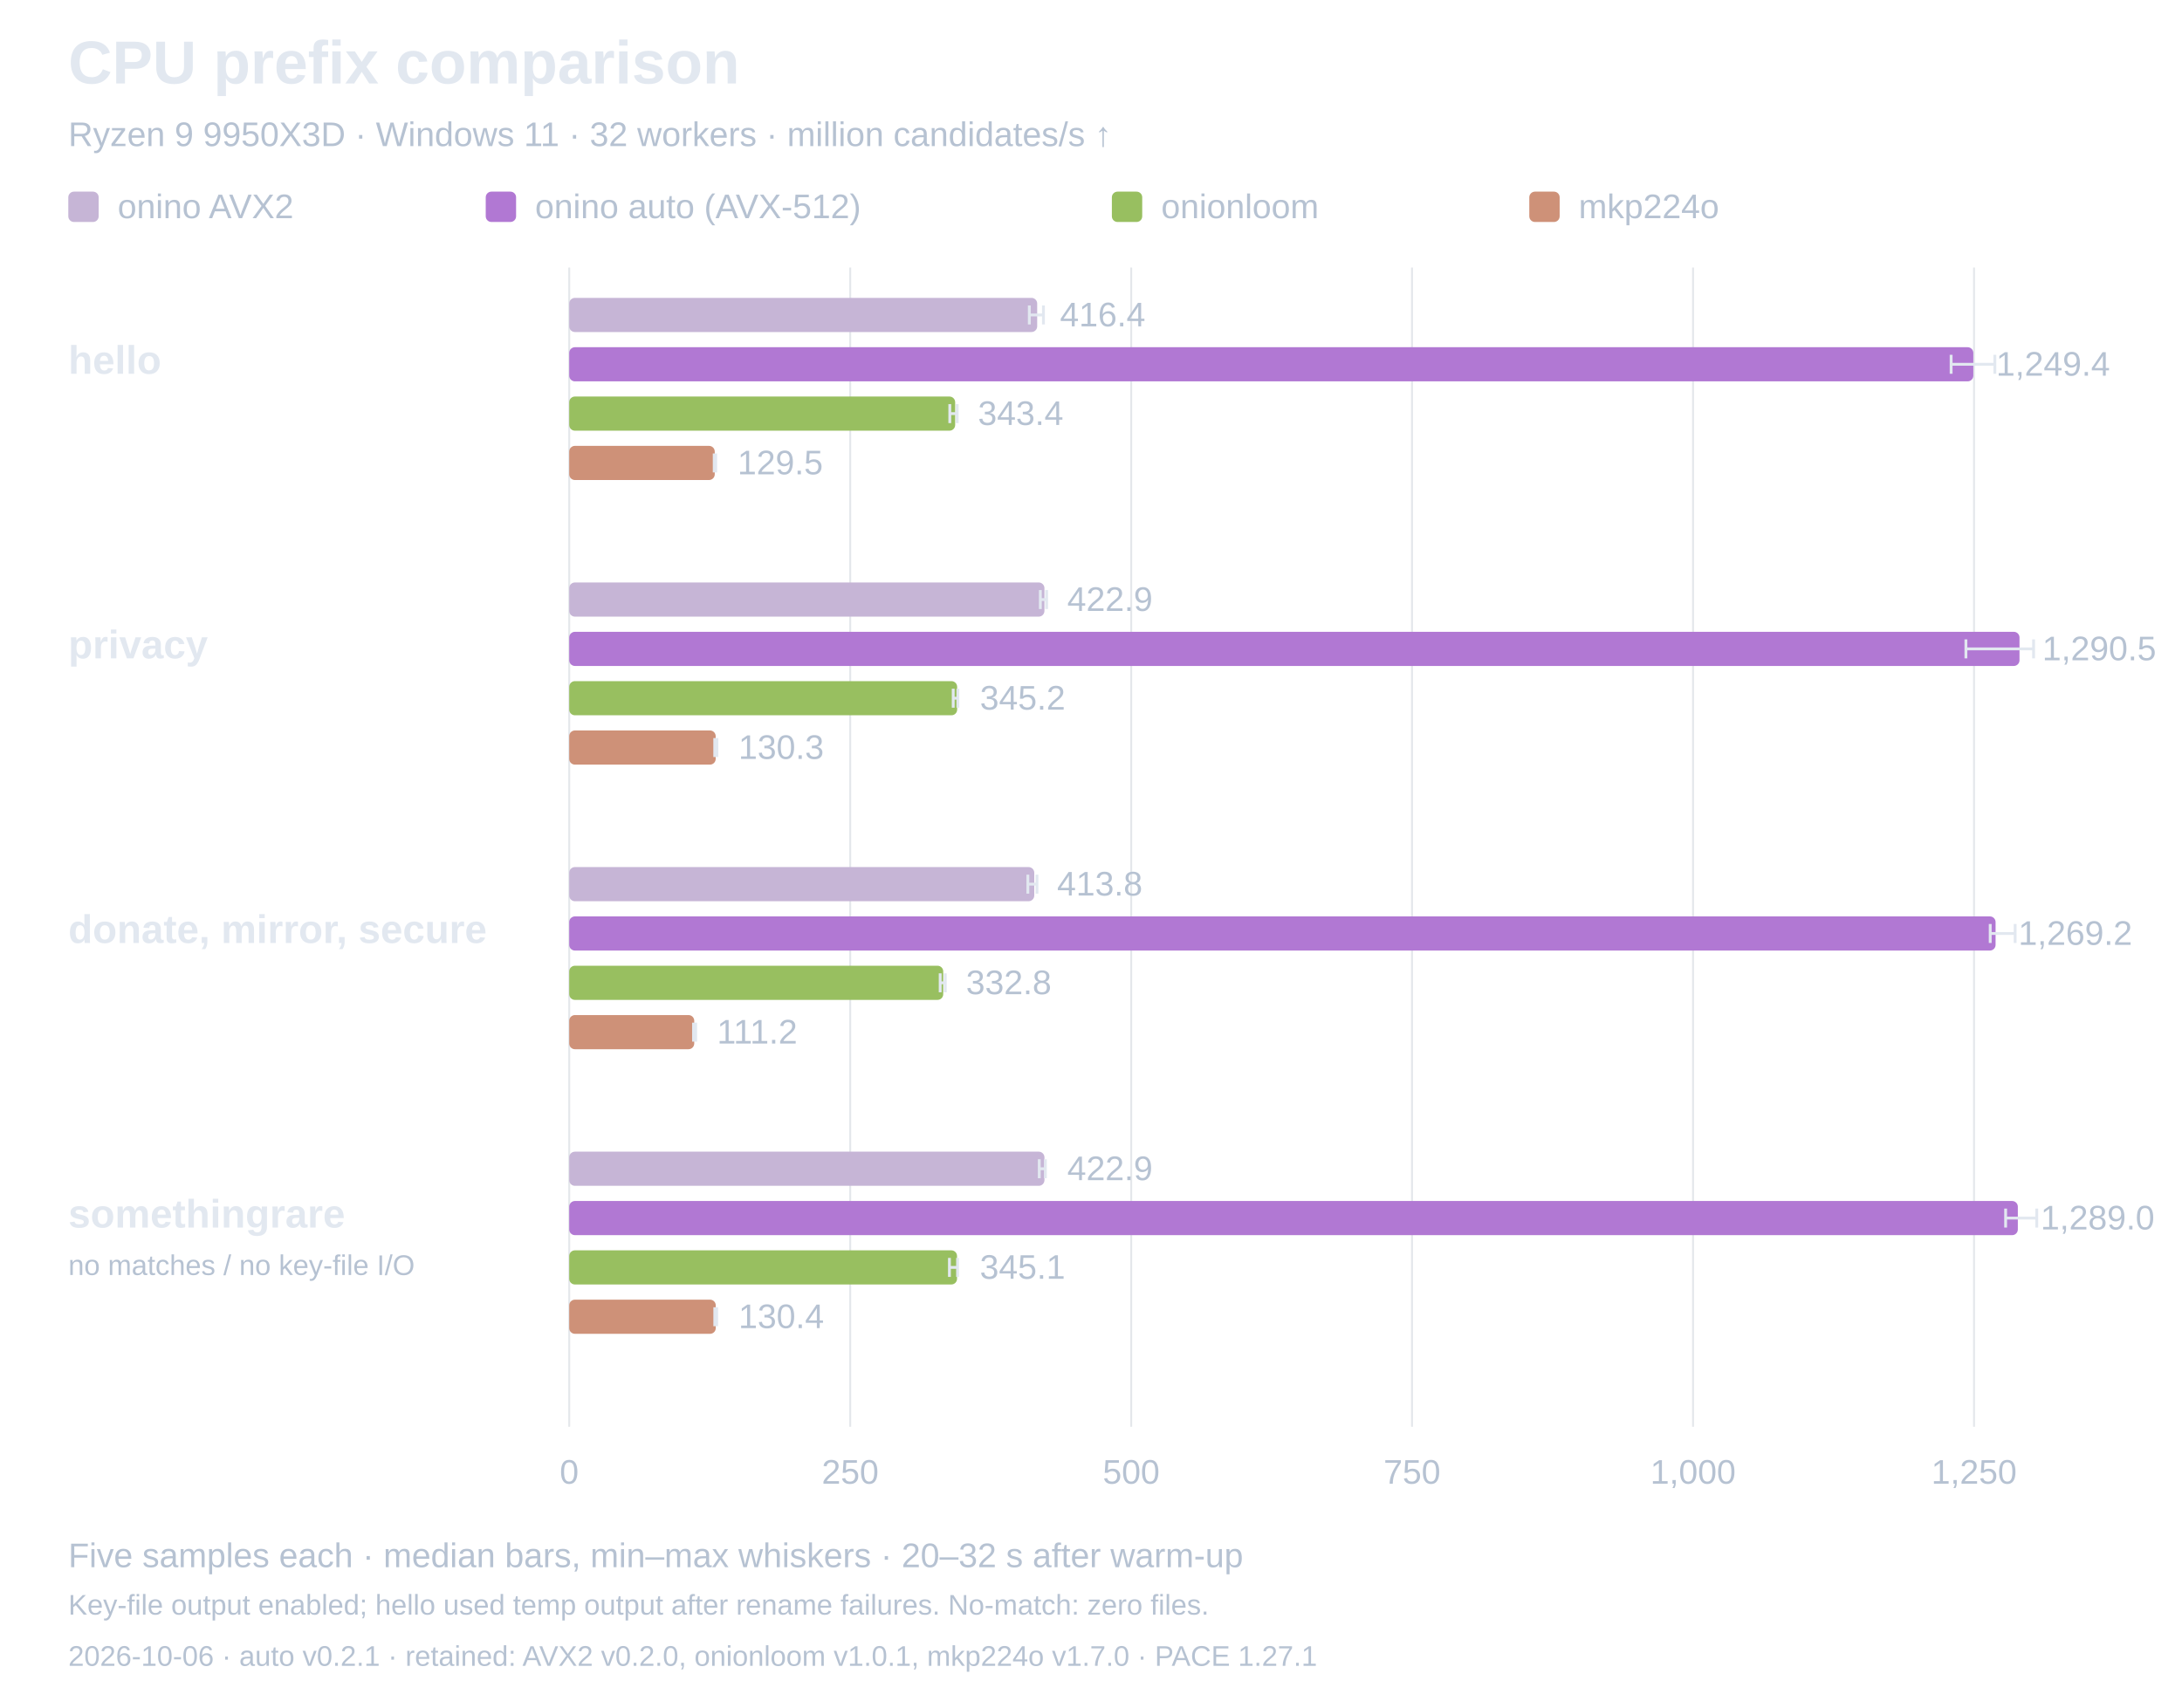
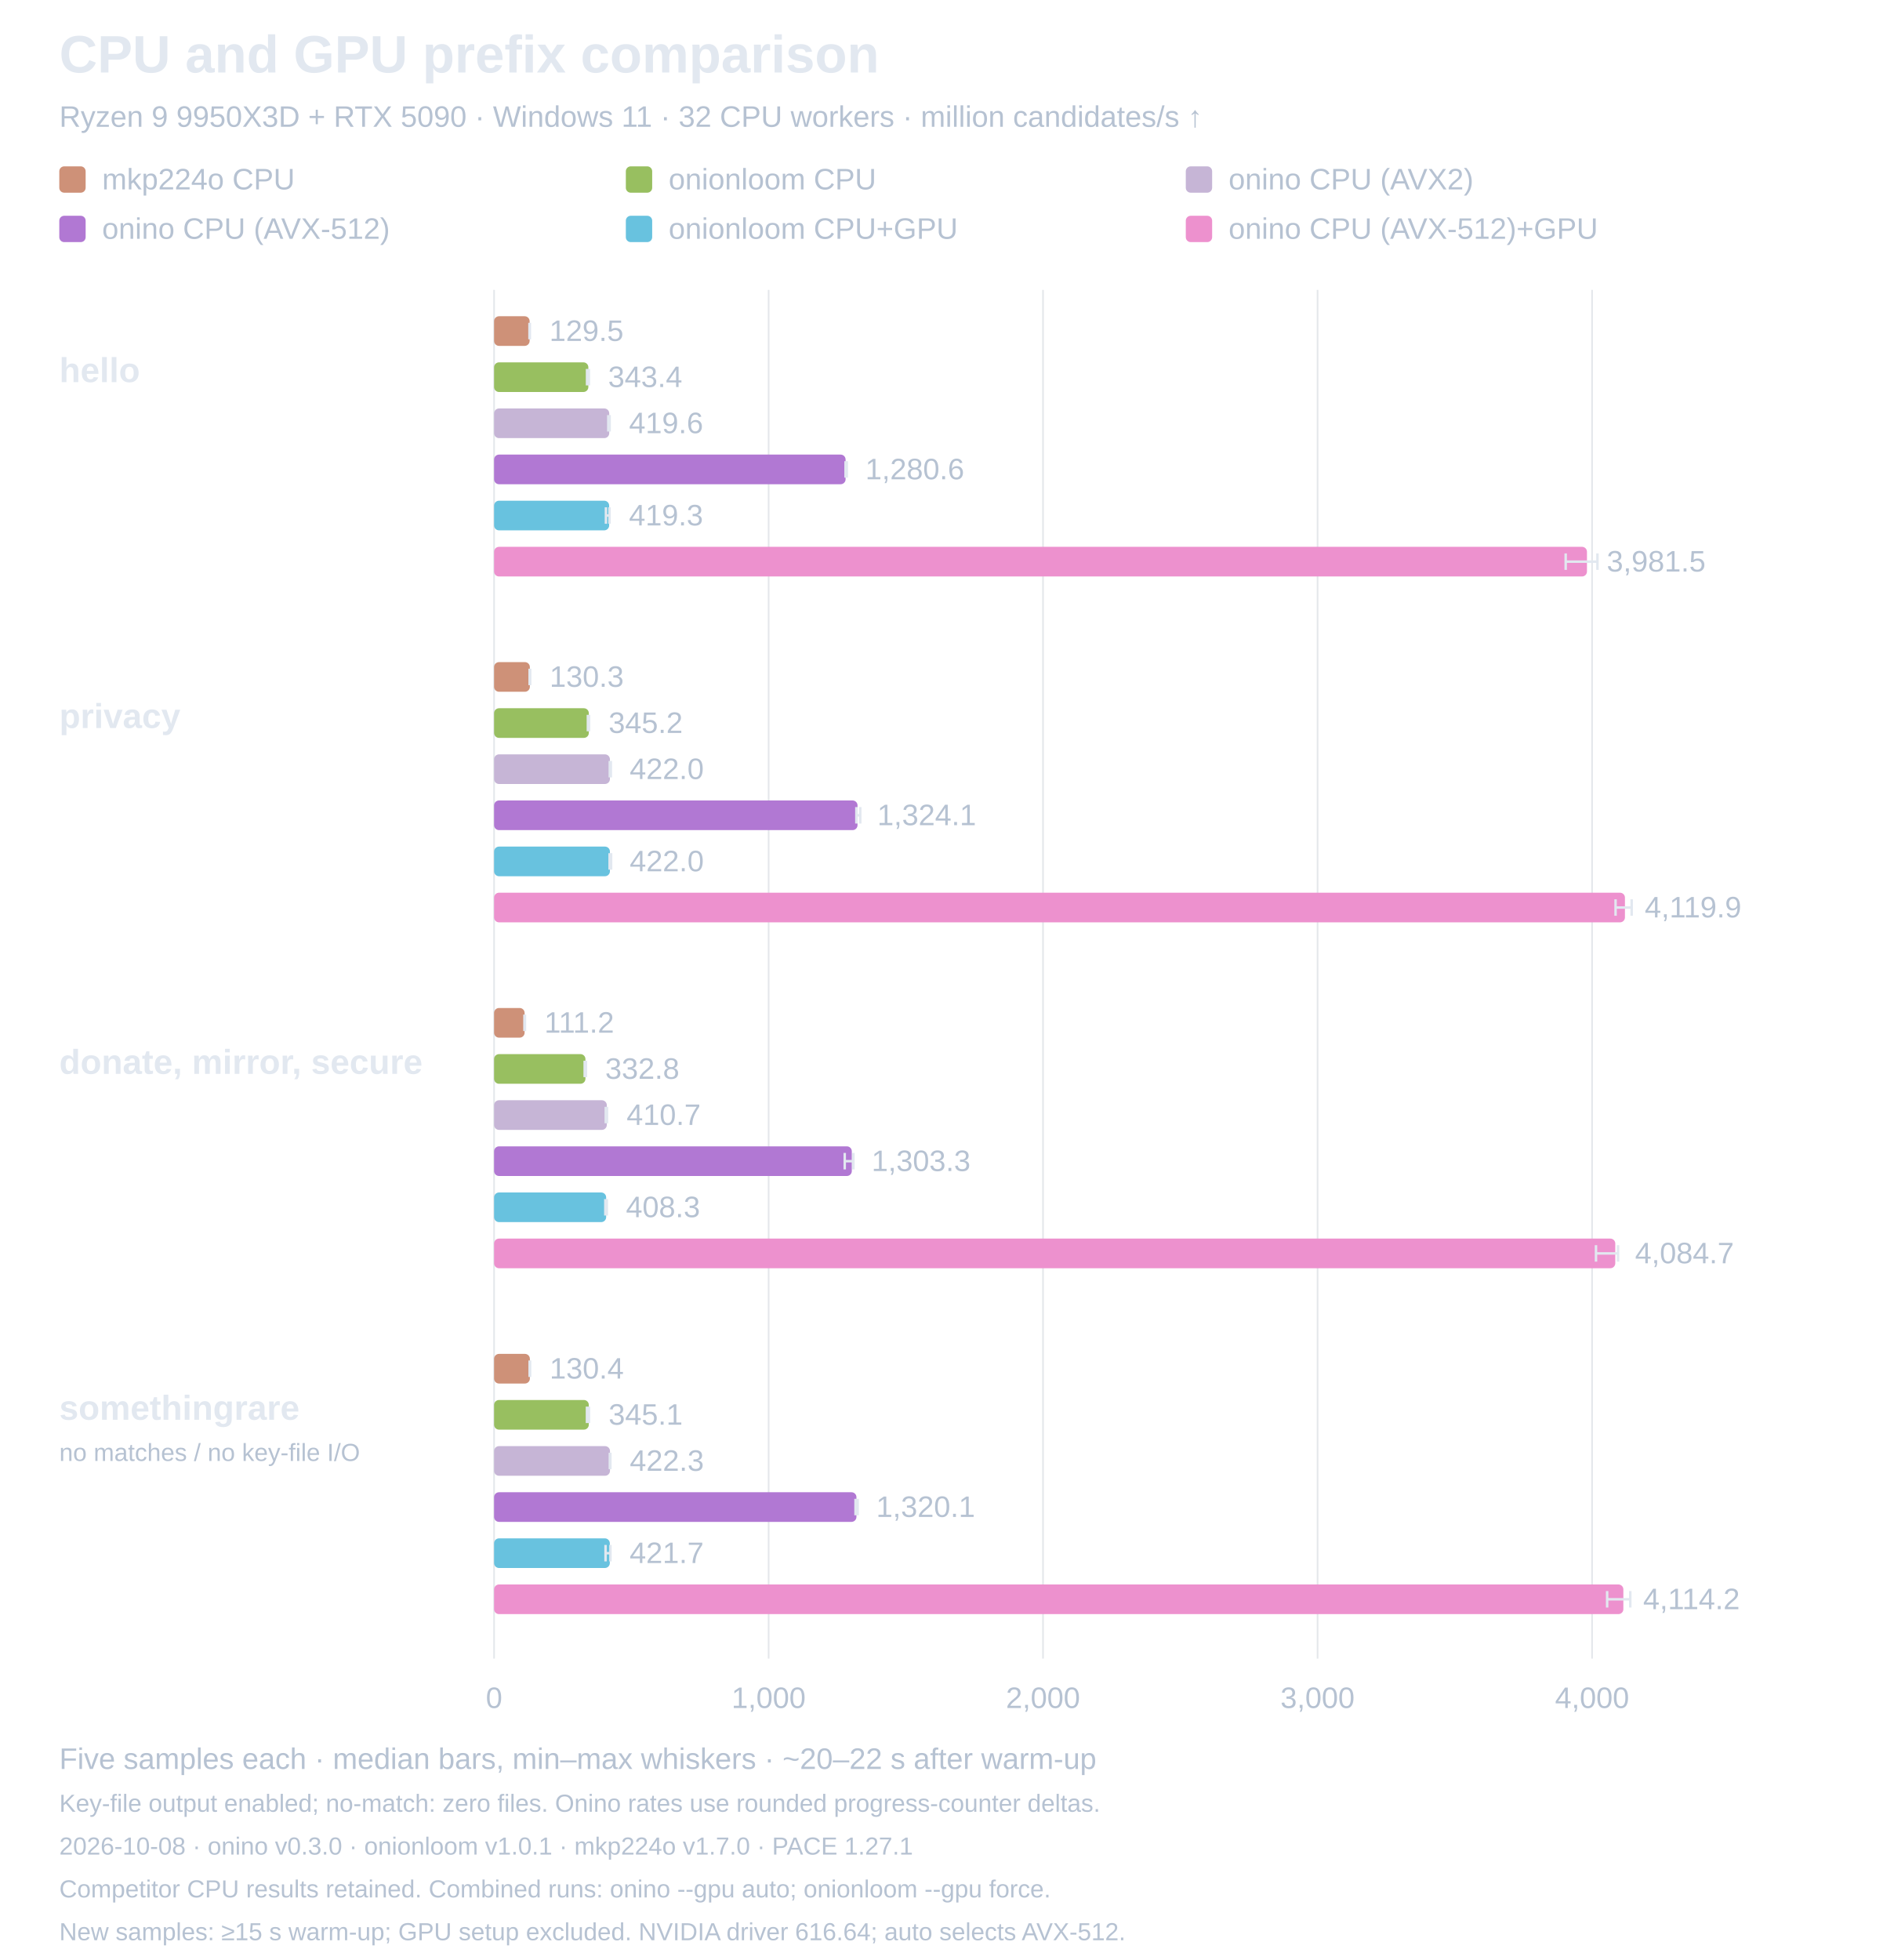
- <svg xmlns="http://www.w3.org/2000/svg" viewBox="0 0 1150 900" role="img" aria-labelledby="title desc">
+ <svg xmlns="http://www.w3.org/2000/svg" viewBox="0 0 1150 1190" role="img" aria-labelledby="title desc">
  <style>svg{color-scheme:dark}text{font-family:Segoe UI,Arial,sans-serif;font-size:18px;fill:#b6c2d2}.title{font-size:32px;font-weight:600;fill:#e2e8f0}.heading{font-size:21px;font-weight:600;fill:#e2e8f0}.small{font-size:15px}.grid{stroke:#8592a3;stroke-opacity:0.22}.series{fill:none;stroke-width:3}.range{fill:none;stroke-width:1.5}</style>
-   <text x="36" y="44" class="title">CPU prefix comparison</text>
-   <text x="36" y="77">Ryzen 9 9950X3D · Windows 11 · 32 workers · million candidates/s ↑</text>
-   <rect x="36" y="101" width="16" height="16" rx="3" fill="#c6b5d6" />
-   <text x="62" y="115">onino AVX2</text>
-   <rect x="256" y="101" width="16" height="16" rx="3" fill="#b178d3" />
-   <text x="282" y="115">onino auto (AVX-512)</text>
-   <rect x="586" y="101" width="16" height="16" rx="3" fill="#98bf60" />
-   <text x="612" y="115">onionloom</text>
-   <rect x="806" y="101" width="16" height="16" rx="3" fill="#ce9178" />
-   <text x="832" y="115">mkp224o</text>
-   <path d="M300.0,141V752" class="grid" />
-   <text x="300.0" y="782" text-anchor="middle">0</text>
-   <path d="M448.1,141V752" class="grid" />
-   <text x="448.1" y="782" text-anchor="middle">250</text>
-   <path d="M596.2,141V752" class="grid" />
-   <text x="596.2" y="782" text-anchor="middle">500</text>
-   <path d="M744.2,141V752" class="grid" />
-   <text x="744.2" y="782" text-anchor="middle">750</text>
-   <path d="M892.3,141V752" class="grid" />
-   <text x="892.3" y="782" text-anchor="middle">1,000</text>
-   <path d="M1040.4,141V752" class="grid" />
-   <text x="1040.4" y="782" text-anchor="middle">1,250</text>
-   <text x="36" y="197" class="heading">hello</text>
-   <rect x="300" y="157" width="246.64" height="18" rx="3" fill="#c6b5d6" />
-   <path d="M542.49,166H549.94M542.49,161v10M549.94,161v10" class="range" stroke="#e2e8f0" />
-   <text x="558.64" y="172">416.4</text>
-   <rect x="300" y="183" width="740.02" height="18" rx="3" fill="#b178d3" />
-   <path d="M1028.32,192H1051.37M1028.32,187v10M1051.37,187v10" class="range" stroke="#e2e8f0" />
-   <text x="1052.02" y="198">1,249.4</text>
-   <rect x="300" y="209" width="203.41" height="18" rx="3" fill="#98bf60" />
-   <path d="M500.58,218H504.48M500.58,213v10M504.48,213v10" class="range" stroke="#e2e8f0" />
-   <text x="515.41" y="224">343.4</text>
-   <rect x="300" y="235" width="76.70" height="18" rx="3" fill="#ce9178" />
-   <path d="M376.42,244H377.20M376.42,239v10M377.20,239v10" class="range" stroke="#e2e8f0" />
-   <text x="388.70" y="250">129.5</text>
-   <text x="36" y="347" class="heading">privacy</text>
-   <rect x="300" y="307" width="250.46" height="18" rx="3" fill="#c6b5d6" />
-   <path d="M548.30,316H551.61M548.30,311v10M551.61,311v10" class="range" stroke="#e2e8f0" />
-   <text x="562.46" y="322">422.9</text>
-   <rect x="300" y="333" width="764.36" height="18" rx="3" fill="#b178d3" />
-   <path d="M1036.11,342H1071.78M1036.11,337v10M1071.78,337v10" class="range" stroke="#e2e8f0" />
-   <text x="1076.36" y="348">1,290.5</text>
-   <rect x="300" y="359" width="204.46" height="18" rx="3" fill="#98bf60" />
-   <path d="M502.38,368H504.84M502.38,363v10M504.84,363v10" class="range" stroke="#e2e8f0" />
-   <text x="516.46" y="374">345.2</text>
-   <rect x="300" y="385" width="77.19" height="18" rx="3" fill="#ce9178" />
-   <path d="M376.70,394H377.84M376.70,389v10M377.84,389v10" class="range" stroke="#e2e8f0" />
-   <text x="389.19" y="400">130.3</text>
-   <text x="36" y="497" class="heading">donate, mirror, secure</text>
-   <rect x="300" y="457" width="245.10" height="18" rx="3" fill="#c6b5d6" />
-   <path d="M541.72,466H546.51M541.72,461v10M546.51,461v10" class="range" stroke="#e2e8f0" />
-   <text x="557.10" y="472">413.8</text>
-   <rect x="300" y="483" width="751.75" height="18" rx="3" fill="#b178d3" />
-   <path d="M1048.92,492H1062.06M1048.92,487v10M1062.06,487v10" class="range" stroke="#e2e8f0" />
-   <text x="1063.75" y="498">1,269.2</text>
-   <rect x="300" y="509" width="197.12" height="18" rx="3" fill="#98bf60" />
-   <path d="M495.51,518H498.20M495.51,513v10M498.20,513v10" class="range" stroke="#e2e8f0" />
-   <text x="509.12" y="524">332.8</text>
-   <rect x="300" y="535" width="65.89" height="18" rx="3" fill="#ce9178" />
-   <path d="M365.52,544H366.64M365.52,539v10M366.64,539v10" class="range" stroke="#e2e8f0" />
-   <text x="377.89" y="550">111.2</text>
-   <text x="36" y="647" class="heading">somethingrare</text>
-   <text x="36" y="672" class="small">no matches / no key-file I/O</text>
-   <rect x="300" y="607" width="250.47" height="18" rx="3" fill="#c6b5d6" />
-   <path d="M547.72,616H550.96M547.72,611v10M550.96,611v10" class="range" stroke="#e2e8f0" />
-   <text x="562.47" y="622">422.9</text>
-   <rect x="300" y="633" width="763.48" height="18" rx="3" fill="#b178d3" />
-   <path d="M1057.04,642H1073.45M1057.04,637v10M1073.45,637v10" class="range" stroke="#e2e8f0" />
-   <text x="1075.48" y="648">1,289.0</text>
-   <rect x="300" y="659" width="204.40" height="18" rx="3" fill="#98bf60" />
-   <path d="M500.38,668H504.67M500.38,663v10M504.67,663v10" class="range" stroke="#e2e8f0" />
-   <text x="516.40" y="674">345.1</text>
-   <rect x="300" y="685" width="77.23" height="18" rx="3" fill="#ce9178" />
-   <path d="M376.72,694H377.70M376.72,689v10M377.70,689v10" class="range" stroke="#e2e8f0" />
-   <text x="389.23" y="700">130.4</text>
-   <text x="36" y="826">Five samples each · median bars, min–max whiskers · 20–32 s after warm-up</text>
-   <text x="36" y="851" class="small">Key-file output enabled; hello used temp output after rename failures. No-match: zero files.</text>
-   <text x="36" y="878" class="small">2026-10-06 · auto v0.2.1 · retained: AVX2 v0.2.0, onionloom v1.0.1, mkp224o v1.7.0 · PACE 1.27.1</text>
+   <text x="36" y="44" class="title">CPU and GPU prefix comparison</text>
+   <text x="36" y="77">Ryzen 9 9950X3D + RTX 5090 · Windows 11 · 32 CPU workers · million candidates/s ↑</text>
+   <rect x="36" y="101" width="16" height="16" rx="3" fill="#ce9178" />
+   <text x="62" y="115">mkp224o CPU</text>
+   <rect x="380" y="101" width="16" height="16" rx="3" fill="#98bf60" />
+   <text x="406" y="115">onionloom CPU</text>
+   <rect x="720" y="101" width="16" height="16" rx="3" fill="#c6b5d6" />
+   <text x="746" y="115">onino CPU (AVX2)</text>
+   <rect x="36" y="131" width="16" height="16" rx="3" fill="#b178d3" />
+   <text x="62" y="145">onino CPU (AVX-512)</text>
+   <rect x="380" y="131" width="16" height="16" rx="3" fill="#68c2df" />
+   <text x="406" y="145">onionloom CPU+GPU</text>
+   <rect x="720" y="131" width="16" height="16" rx="3" fill="#ed91ce" />
+   <text x="746" y="145">onino CPU (AVX-512)+GPU</text>
+   <path d="M300.0,176V1007" class="grid" />
+   <text x="300.0" y="1037" text-anchor="middle">0</text>
+   <path d="M466.7,176V1007" class="grid" />
+   <text x="466.7" y="1037" text-anchor="middle">1,000</text>
+   <path d="M633.3,176V1007" class="grid" />
+   <text x="633.3" y="1037" text-anchor="middle">2,000</text>
+   <path d="M800.0,176V1007" class="grid" />
+   <text x="800.0" y="1037" text-anchor="middle">3,000</text>
+   <path d="M966.7,176V1007" class="grid" />
+   <text x="966.7" y="1037" text-anchor="middle">4,000</text>
+   <text x="36" y="232" class="heading">hello</text>
+   <rect x="300" y="192" width="21.58" height="18" rx="3" fill="#ce9178" />
+   <path d="M321.50,201H321.72M321.50,196v10M321.72,196v10" class="range" stroke="#e2e8f0" />
+   <text x="333.58" y="207">129.5</text>
+   <rect x="300" y="220" width="57.24" height="18" rx="3" fill="#98bf60" />
+   <path d="M356.44,229H357.54M356.44,224v10M357.54,224v10" class="range" stroke="#e2e8f0" />
+   <text x="369.24" y="235">343.4</text>
+   <rect x="300" y="248" width="69.93" height="18" rx="3" fill="#c6b5d6" />
+   <path d="M369.35,257H370.15M369.35,252v10M370.15,252v10" class="range" stroke="#e2e8f0" />
+   <text x="381.93" y="263">419.6</text>
+   <rect x="300" y="276" width="213.43" height="18" rx="3" fill="#b178d3" />
+   <path d="M513.41,285H514.13M513.41,280v10M514.13,280v10" class="range" stroke="#e2e8f0" />
+   <text x="525.43" y="291">1,280.6</text>
+   <rect x="300" y="304" width="69.88" height="18" rx="3" fill="#68c2df" />
+   <path d="M367.92,313H370.11M367.92,308v10M370.11,308v10" class="range" stroke="#e2e8f0" />
+   <text x="381.88" y="319">419.3</text>
+   <rect x="300" y="332" width="663.59" height="18" rx="3" fill="#ed91ce" />
+   <path d="M950.67,341H969.96M950.67,336v10M969.96,336v10" class="range" stroke="#e2e8f0" />
+   <text x="975.59" y="347">3,981.5</text>
+   <text x="36" y="442" class="heading">privacy</text>
+   <rect x="300" y="402" width="21.72" height="18" rx="3" fill="#ce9178" />
+   <path d="M321.58,411H321.90M321.58,406v10M321.90,406v10" class="range" stroke="#e2e8f0" />
+   <text x="333.72" y="417">130.3</text>
+   <rect x="300" y="430" width="57.53" height="18" rx="3" fill="#98bf60" />
+   <path d="M356.95,439H357.64M356.95,434v10M357.64,434v10" class="range" stroke="#e2e8f0" />
+   <text x="369.53" y="445">345.2</text>
+   <rect x="300" y="458" width="70.33" height="18" rx="3" fill="#c6b5d6" />
+   <path d="M370.25,467H370.89M370.25,462v10M370.89,462v10" class="range" stroke="#e2e8f0" />
+   <text x="382.33" y="473">422.0</text>
+   <rect x="300" y="486" width="220.68" height="18" rx="3" fill="#b178d3" />
+   <path d="M519.98,495H522.33M519.98,490v10M522.33,490v10" class="range" stroke="#e2e8f0" />
+   <text x="532.68" y="501">1,324.1</text>
+   <rect x="300" y="514" width="70.34" height="18" rx="3" fill="#68c2df" />
+   <path d="M370.14,523H371.05M370.14,518v10M371.05,518v10" class="range" stroke="#e2e8f0" />
+   <text x="382.34" y="529">422.0</text>
+   <rect x="300" y="542" width="686.65" height="18" rx="3" fill="#ed91ce" />
+   <path d="M980.96,551H990.73M980.96,546v10M990.73,546v10" class="range" stroke="#e2e8f0" />
+   <text x="998.65" y="557">4,119.9</text>
+   <text x="36" y="652" class="heading">donate, mirror, secure</text>
+   <rect x="300" y="612" width="18.54" height="18" rx="3" fill="#ce9178" />
+   <path d="M318.44,621H318.75M318.44,616v10M318.75,616v10" class="range" stroke="#e2e8f0" />
+   <text x="330.54" y="627">111.2</text>
+   <rect x="300" y="640" width="55.47" height="18" rx="3" fill="#98bf60" />
+   <path d="M355.01,649H355.77M355.01,644v10M355.77,644v10" class="range" stroke="#e2e8f0" />
+   <text x="367.47" y="655">332.8</text>
+   <rect x="300" y="668" width="68.45" height="18" rx="3" fill="#c6b5d6" />
+   <path d="M367.81,677H368.56M367.81,672v10M368.56,672v10" class="range" stroke="#e2e8f0" />
+   <text x="380.45" y="683">410.7</text>
+   <rect x="300" y="696" width="217.21" height="18" rx="3" fill="#b178d3" />
+   <path d="M512.91,705H518.18M512.91,700v10M518.18,700v10" class="range" stroke="#e2e8f0" />
+   <text x="529.21" y="711">1,303.3</text>
+   <rect x="300" y="724" width="68.05" height="18" rx="3" fill="#68c2df" />
+   <path d="M367.55,733H368.44M367.55,728v10M368.44,728v10" class="range" stroke="#e2e8f0" />
+   <text x="380.05" y="739">408.3</text>
+   <rect x="300" y="752" width="680.78" height="18" rx="3" fill="#ed91ce" />
+   <path d="M969.07,761H982.46M969.07,756v10M982.46,756v10" class="range" stroke="#e2e8f0" />
+   <text x="992.78" y="767">4,084.7</text>
+   <text x="36" y="862" class="heading">somethingrare</text>
+   <text x="36" y="887" class="small">no matches / no key-file I/O</text>
+   <rect x="300" y="822" width="21.73" height="18" rx="3" fill="#ce9178" />
+   <path d="M321.59,831H321.86M321.59,826v10M321.86,826v10" class="range" stroke="#e2e8f0" />
+   <text x="333.73" y="837">130.4</text>
+   <rect x="300" y="850" width="57.52" height="18" rx="3" fill="#98bf60" />
+   <path d="M356.39,859H357.59M356.39,854v10M357.59,854v10" class="range" stroke="#e2e8f0" />
+   <text x="369.52" y="865">345.1</text>
+   <rect x="300" y="878" width="70.38" height="18" rx="3" fill="#c6b5d6" />
+   <path d="M370.28,887H370.59M370.28,882v10M370.59,882v10" class="range" stroke="#e2e8f0" />
+   <text x="382.38" y="893">422.3</text>
+   <rect x="300" y="906" width="220.02" height="18" rx="3" fill="#b178d3" />
+   <path d="M519.46,915H520.76M519.46,910v10M520.76,910v10" class="range" stroke="#e2e8f0" />
+   <text x="532.02" y="921">1,320.1</text>
+   <rect x="300" y="934" width="70.28" height="18" rx="3" fill="#68c2df" />
+   <path d="M367.68,943H370.65M367.68,938v10M370.65,938v10" class="range" stroke="#e2e8f0" />
+   <text x="382.28" y="949">421.7</text>
+   <rect x="300" y="962" width="685.69" height="18" rx="3" fill="#ed91ce" />
+   <path d="M975.84,971H989.89M975.84,966v10M989.89,966v10" class="range" stroke="#e2e8f0" />
+   <text x="997.69" y="977">4,114.2</text>
+   <text x="36" y="1074">Five samples each · median bars, min–max whiskers · ~20–22 s after warm-up</text>
+   <text x="36" y="1100" class="small">Key-file output enabled; no-match: zero files. Onino rates use rounded progress-counter deltas.</text>
+   <text x="36" y="1126" class="small">2026-10-08 · onino v0.3.0 · onionloom v1.0.1 · mkp224o v1.7.0 · PACE 1.27.1</text>
+   <text x="36" y="1152" class="small">Competitor CPU results retained. Combined runs: onino --gpu auto; onionloom --gpu force.</text>
+   <text x="36" y="1178" class="small">New samples: ≥15 s warm-up; GPU setup excluded. NVIDIA driver 616.64; auto selects AVX-512.</text>
</svg>
